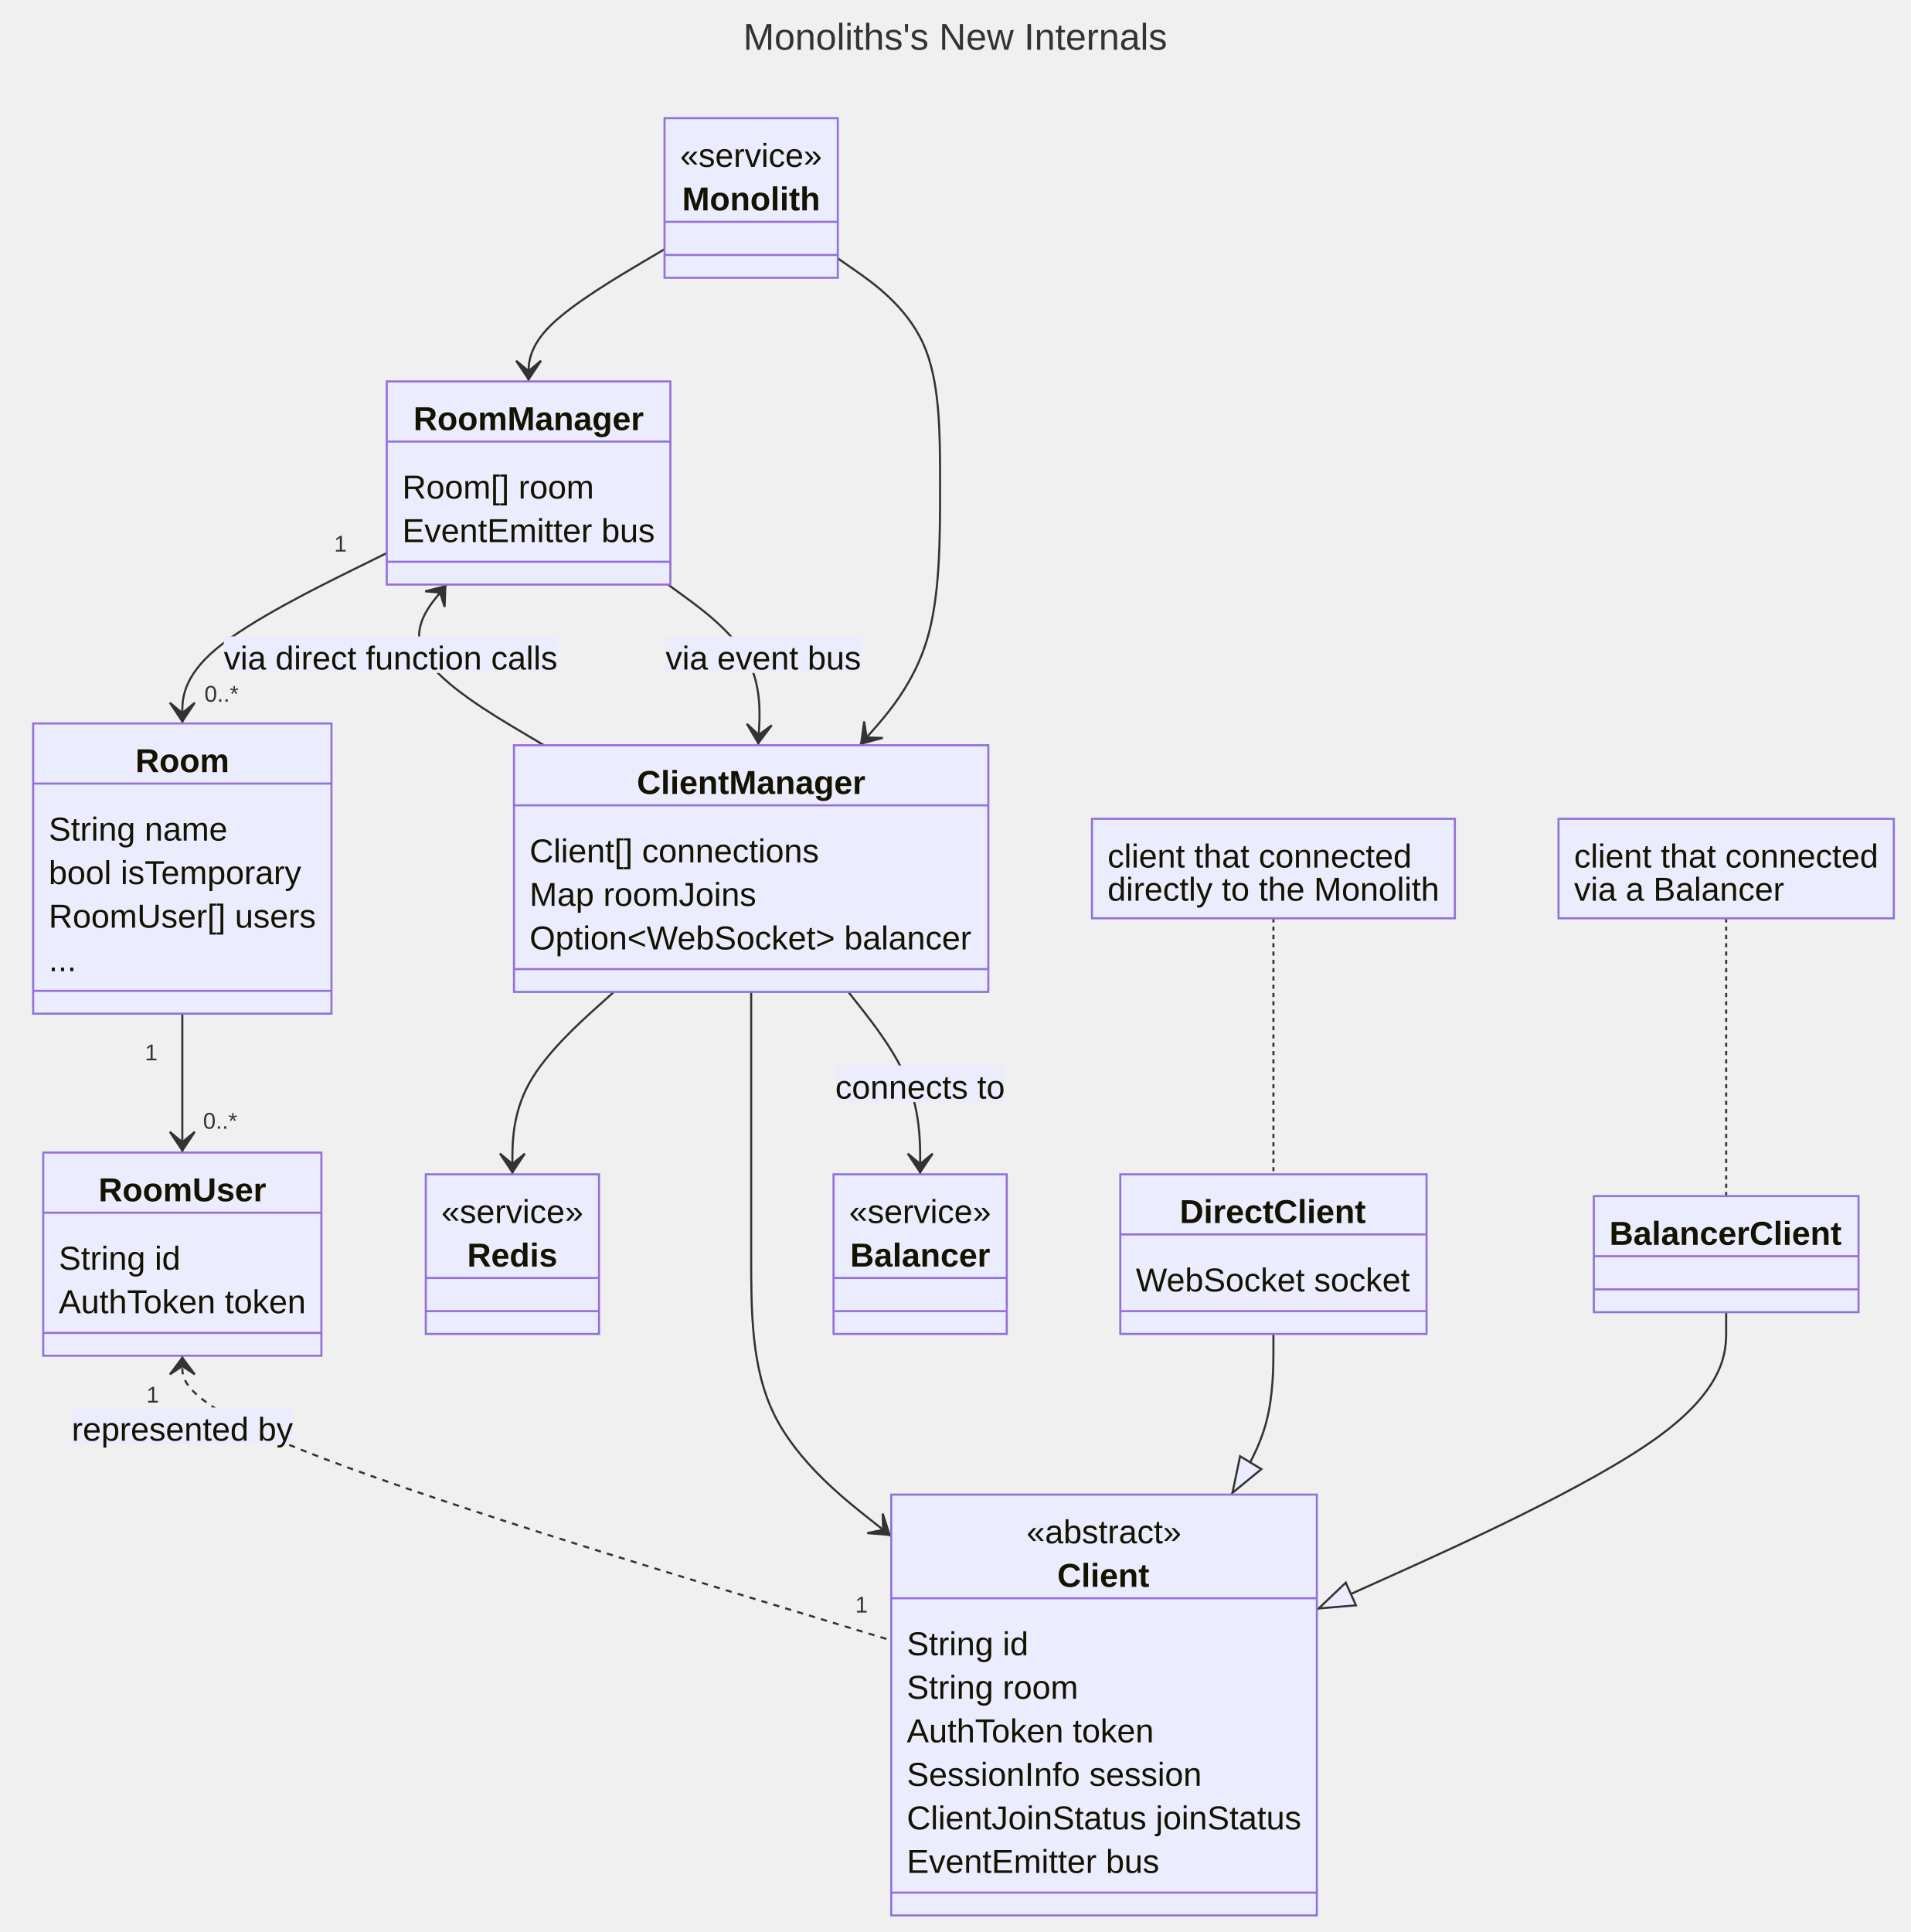
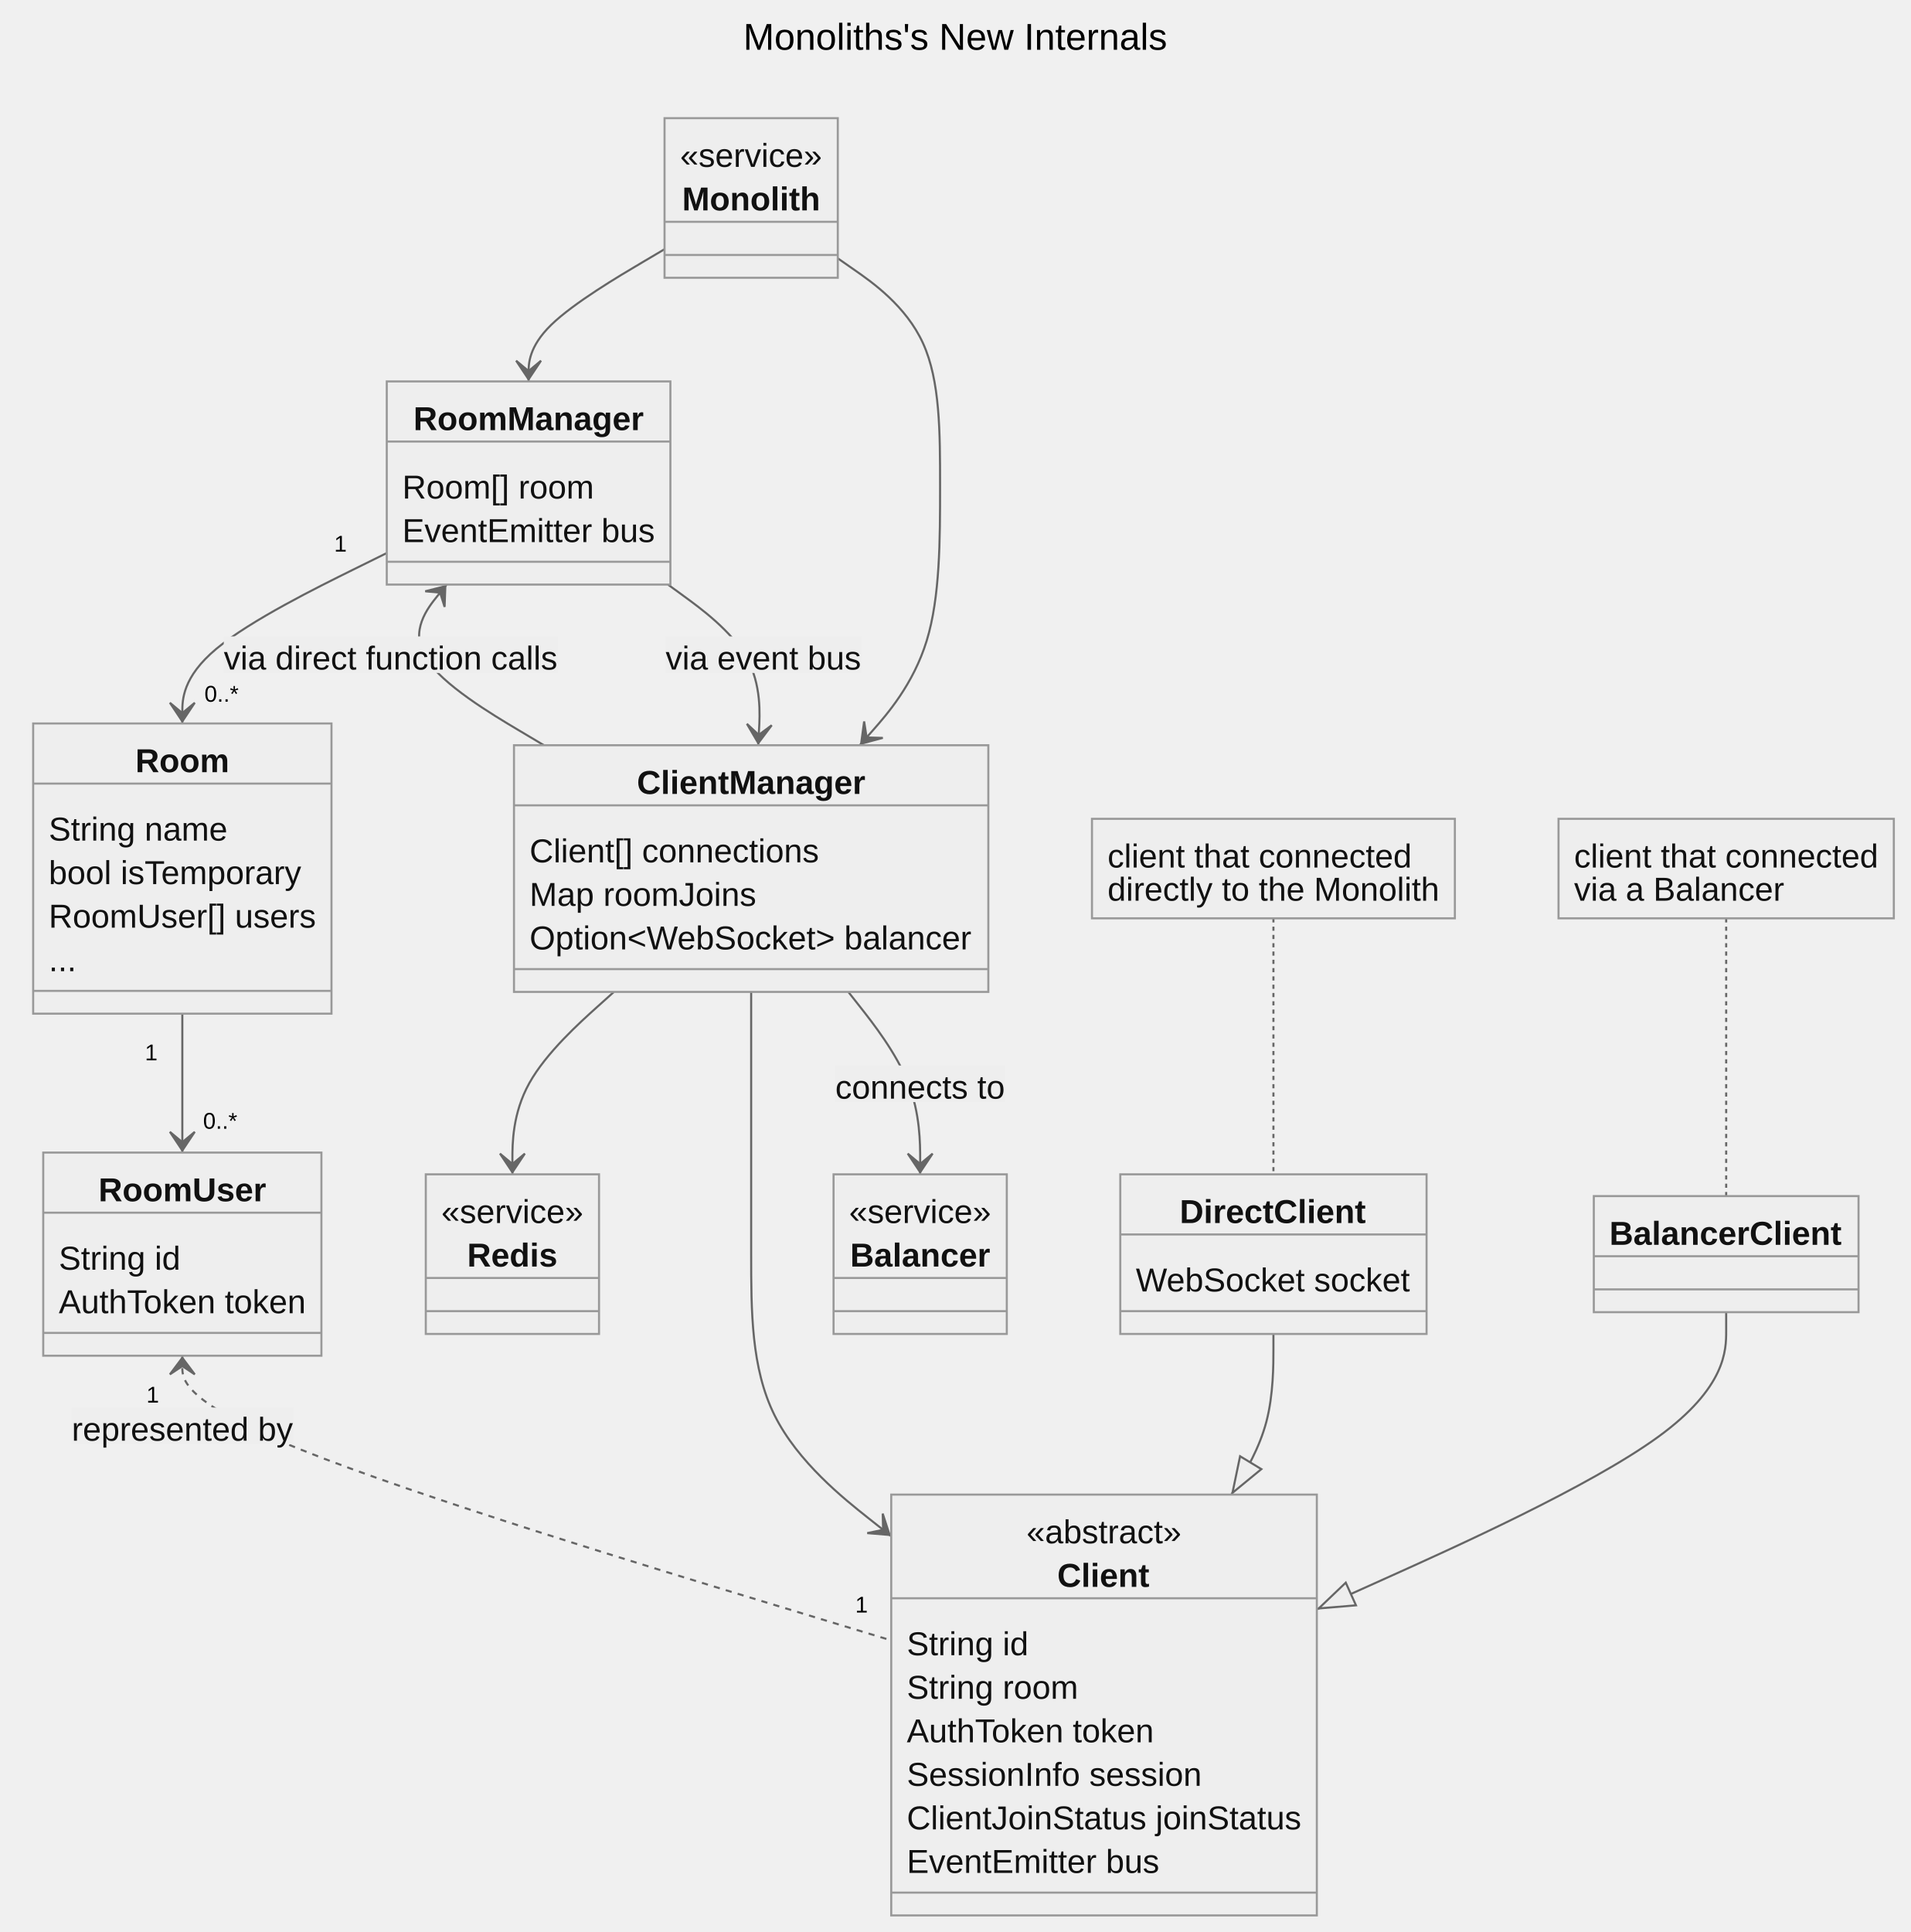
<svg xmlns="http://www.w3.org/2000/svg" aria-labelledby="chart-title-my-svg" aria-roledescription="classDiagram" role="graphics-document document" viewBox="-8 -49 921.652 932" style="max-width: 921.652px; background-color: white;" width="100%" id="my-svg">
-   <style>#my-svg{font-family:"trebuchet ms",verdana,arial,sans-serif;font-size:16px;fill:#333;}#my-svg .error-icon{fill:#552222;}#my-svg .error-text{fill:#552222;stroke:#552222;}#my-svg .edge-thickness-normal{stroke-width:2px;}#my-svg .edge-thickness-thick{stroke-width:3.5px;}#my-svg .edge-pattern-solid{stroke-dasharray:0;}#my-svg .edge-pattern-dashed{stroke-dasharray:3;}#my-svg .edge-pattern-dotted{stroke-dasharray:2;}#my-svg .marker{fill:#333333;stroke:#333333;}#my-svg .marker.cross{stroke:#333333;}#my-svg svg{font-family:"trebuchet ms",verdana,arial,sans-serif;font-size:16px;}#my-svg g.classGroup text{fill:#9370DB;fill:#131300;stroke:none;font-family:"trebuchet ms",verdana,arial,sans-serif;font-size:10px;}#my-svg g.classGroup text .title{font-weight:bolder;}#my-svg .nodeLabel,#my-svg .edgeLabel{color:#131300;}#my-svg .edgeLabel .label rect{fill:#ECECFF;}#my-svg .label text{fill:#131300;}#my-svg .edgeLabel .label span{background:#ECECFF;}#my-svg .classTitle{font-weight:bolder;}#my-svg .node rect,#my-svg .node circle,#my-svg .node ellipse,#my-svg .node polygon,#my-svg .node path{fill:#ECECFF;stroke:#9370DB;stroke-width:1px;}#my-svg .divider{stroke:#9370DB;stroke-width:1;}#my-svg g.clickable{cursor:pointer;}#my-svg g.classGroup rect{fill:#ECECFF;stroke:#9370DB;}#my-svg g.classGroup line{stroke:#9370DB;stroke-width:1;}#my-svg .classLabel .box{stroke:none;stroke-width:0;fill:#ECECFF;opacity:0.5;}#my-svg .classLabel .label{fill:#9370DB;font-size:10px;}#my-svg .relation{stroke:#333333;stroke-width:1;fill:none;}#my-svg .dashed-line{stroke-dasharray:3;}#my-svg .dotted-line{stroke-dasharray:1 2;}#my-svg #compositionStart,#my-svg .composition{fill:#333333!important;stroke:#333333!important;stroke-width:1;}#my-svg #compositionEnd,#my-svg .composition{fill:#333333!important;stroke:#333333!important;stroke-width:1;}#my-svg #dependencyStart,#my-svg .dependency{fill:#333333!important;stroke:#333333!important;stroke-width:1;}#my-svg #dependencyStart,#my-svg .dependency{fill:#333333!important;stroke:#333333!important;stroke-width:1;}#my-svg #extensionStart,#my-svg .extension{fill:#ECECFF!important;stroke:#333333!important;stroke-width:1;}#my-svg #extensionEnd,#my-svg .extension{fill:#ECECFF!important;stroke:#333333!important;stroke-width:1;}#my-svg #aggregationStart,#my-svg .aggregation{fill:#ECECFF!important;stroke:#333333!important;stroke-width:1;}#my-svg #aggregationEnd,#my-svg .aggregation{fill:#ECECFF!important;stroke:#333333!important;stroke-width:1;}#my-svg #lollipopStart,#my-svg .lollipop{fill:#ECECFF!important;stroke:#333333!important;stroke-width:1;}#my-svg #lollipopEnd,#my-svg .lollipop{fill:#ECECFF!important;stroke:#333333!important;stroke-width:1;}#my-svg .edgeTerminals{font-size:11px;}#my-svg .classTitleText{text-anchor:middle;font-size:18px;fill:#333;}#my-svg :root{--mermaid-font-family:"trebuchet ms",verdana,arial,sans-serif;}</style>
+   <style>#my-svg{font-family:"trebuchet ms",verdana,arial,sans-serif;font-size:16px;fill:#000000;}#my-svg .error-icon{fill:#552222;}#my-svg .error-text{fill:#552222;stroke:#552222;}#my-svg .edge-thickness-normal{stroke-width:2px;}#my-svg .edge-thickness-thick{stroke-width:3.5px;}#my-svg .edge-pattern-solid{stroke-dasharray:0;}#my-svg .edge-pattern-dashed{stroke-dasharray:3;}#my-svg .edge-pattern-dotted{stroke-dasharray:2;}#my-svg .marker{fill:#666;stroke:#666;}#my-svg .marker.cross{stroke:#666;}#my-svg svg{font-family:"trebuchet ms",verdana,arial,sans-serif;font-size:16px;}#my-svg g.classGroup text{fill:#999;fill:#111111;stroke:none;font-family:"trebuchet ms",verdana,arial,sans-serif;font-size:10px;}#my-svg g.classGroup text .title{font-weight:bolder;}#my-svg .nodeLabel,#my-svg .edgeLabel{color:#111111;}#my-svg .edgeLabel .label rect{fill:#eee;}#my-svg .label text{fill:#111111;}#my-svg .edgeLabel .label span{background:#eee;}#my-svg .classTitle{font-weight:bolder;}#my-svg .node rect,#my-svg .node circle,#my-svg .node ellipse,#my-svg .node polygon,#my-svg .node path{fill:#eee;stroke:#999;stroke-width:1px;}#my-svg .divider{stroke:#999;stroke-width:1;}#my-svg g.clickable{cursor:pointer;}#my-svg g.classGroup rect{fill:#eee;stroke:#999;}#my-svg g.classGroup line{stroke:#999;stroke-width:1;}#my-svg .classLabel .box{stroke:none;stroke-width:0;fill:#eee;opacity:0.5;}#my-svg .classLabel .label{fill:#999;font-size:10px;}#my-svg .relation{stroke:#666;stroke-width:1;fill:none;}#my-svg .dashed-line{stroke-dasharray:3;}#my-svg .dotted-line{stroke-dasharray:1 2;}#my-svg #compositionStart,#my-svg .composition{fill:#666!important;stroke:#666!important;stroke-width:1;}#my-svg #compositionEnd,#my-svg .composition{fill:#666!important;stroke:#666!important;stroke-width:1;}#my-svg #dependencyStart,#my-svg .dependency{fill:#666!important;stroke:#666!important;stroke-width:1;}#my-svg #dependencyStart,#my-svg .dependency{fill:#666!important;stroke:#666!important;stroke-width:1;}#my-svg #extensionStart,#my-svg .extension{fill:#eee!important;stroke:#666!important;stroke-width:1;}#my-svg #extensionEnd,#my-svg .extension{fill:#eee!important;stroke:#666!important;stroke-width:1;}#my-svg #aggregationStart,#my-svg .aggregation{fill:#eee!important;stroke:#666!important;stroke-width:1;}#my-svg #aggregationEnd,#my-svg .aggregation{fill:#eee!important;stroke:#666!important;stroke-width:1;}#my-svg #lollipopStart,#my-svg .lollipop{fill:#eee!important;stroke:#666!important;stroke-width:1;}#my-svg #lollipopEnd,#my-svg .lollipop{fill:#eee!important;stroke:#666!important;stroke-width:1;}#my-svg .edgeTerminals{font-size:11px;}#my-svg .classTitleText{text-anchor:middle;font-size:18px;fill:#000000;}#my-svg :root{--mermaid-font-family:"trebuchet ms",verdana,arial,sans-serif;}</style>
  <g>
    <defs>
      <marker orient="auto" markerHeight="240" markerWidth="190" refY="7" refX="0" class="marker aggregation classDiagram" id="classDiagram-aggregationStart">
        <path d="M 18,7 L9,13 L1,7 L9,1 Z" />
      </marker>
    </defs>
    <defs>
      <marker orient="auto" markerHeight="28" markerWidth="20" refY="7" refX="19" class="marker aggregation classDiagram" id="classDiagram-aggregationEnd">
        <path d="M 18,7 L9,13 L1,7 L9,1 Z" />
      </marker>
    </defs>
    <defs>
      <marker orient="auto" markerHeight="240" markerWidth="190" refY="7" refX="0" class="marker extension classDiagram" id="classDiagram-extensionStart">
        <path d="M 1,7 L18,13 V 1 Z" />
      </marker>
    </defs>
    <defs>
      <marker orient="auto" markerHeight="28" markerWidth="20" refY="7" refX="19" class="marker extension classDiagram" id="classDiagram-extensionEnd">
        <path d="M 1,1 V 13 L18,7 Z" />
      </marker>
    </defs>
    <defs>
      <marker orient="auto" markerHeight="240" markerWidth="190" refY="7" refX="0" class="marker composition classDiagram" id="classDiagram-compositionStart">
        <path d="M 18,7 L9,13 L1,7 L9,1 Z" />
      </marker>
    </defs>
    <defs>
      <marker orient="auto" markerHeight="28" markerWidth="20" refY="7" refX="19" class="marker composition classDiagram" id="classDiagram-compositionEnd">
        <path d="M 18,7 L9,13 L1,7 L9,1 Z" />
      </marker>
    </defs>
    <defs>
      <marker orient="auto" markerHeight="240" markerWidth="190" refY="7" refX="0" class="marker dependency classDiagram" id="classDiagram-dependencyStart">
        <path d="M 5,7 L9,13 L1,7 L9,1 Z" />
      </marker>
    </defs>
    <defs>
      <marker orient="auto" markerHeight="28" markerWidth="20" refY="7" refX="19" class="marker dependency classDiagram" id="classDiagram-dependencyEnd">
        <path d="M 18,7 L9,13 L14,7 L9,1 Z" />
      </marker>
    </defs>
    <defs>
      <marker orient="auto" markerHeight="240" markerWidth="190" refY="7" refX="0" class="marker lollipop classDiagram" id="classDiagram-lollipopStart">
        <circle r="6" cy="7" cx="6" fill="white" stroke="black" />
      </marker>
    </defs>
    <g class="root">
      <g class="clusters" />
      <g class="edgePaths">
        <path marker-end="url(#classDiagram-dependencyEnd)" style="fill:none" class="edge-pattern-solid relation" id="id1" d="M312.598,71.212L301.665,77.676C290.733,84.141,268.868,97.071,257.936,107.702C247.004,118.333,247.004,126.667,247.004,130.833L247.004,135" />
        <path marker-end="url(#classDiagram-dependencyEnd)" style="fill:none" class="edge-pattern-solid relation" id="id2" d="M396.176,75.616L404.401,81.346C412.626,87.077,429.077,98.539,437.302,116.603C445.527,134.667,445.527,159.333,445.527,185.417C445.527,211.5,445.527,239,439.07,260.083C432.612,281.167,419.697,295.833,413.239,303.167L406.782,310.5" />
        <path marker-end="url(#classDiagram-dependencyEnd)" style="fill:none" class="edge-pattern-solid relation" id="id3" d="M178.59,217.789L162.152,225.907C145.714,234.026,112.837,250.263,96.399,263.965C79.961,277.667,79.961,288.833,79.961,294.417L79.961,300" />
        <path marker-start="url(#classDiagram-dependencyStart)" style="fill:none" class="edge-pattern-solid relation" id="id4" d="M207.472,233L202.968,238.583C198.463,244.167,189.454,255.333,197.274,268.25C205.094,281.167,229.743,295.833,242.067,303.167L254.391,310.5" />
        <path marker-end="url(#classDiagram-dependencyEnd)" style="fill:none" class="edge-pattern-solid relation" id="id5" d="M314.265,233L321.929,238.583C329.593,244.167,344.922,255.333,352.17,268.25C359.419,281.167,358.588,295.833,358.173,303.167L357.757,310.5" />
        <path marker-end="url(#classDiagram-dependencyEnd)" style="fill:none" class="edge-pattern-solid relation" id="id6" d="M288.17,429.5L280.009,436.833C271.848,444.167,255.525,458.833,247.364,473.5C239.203,488.167,239.203,502.833,239.203,510.167L239.203,517.5" />
        <path marker-end="url(#classDiagram-dependencyEnd)" style="fill:none" class="edge-pattern-solid relation" id="id7" d="M354.387,429.5L354.387,436.833C354.387,444.167,354.387,458.833,354.387,479.917C354.387,501,354.387,528.5,354.387,556C354.387,583.5,354.387,611,365.649,633.681C376.911,656.362,399.436,674.225,410.699,683.156L421.961,692.087" />
        <path marker-end="url(#classDiagram-dependencyEnd)" style="fill:none" class="edge-pattern-solid relation" id="id8" d="M79.961,440L79.961,445.583C79.961,451.167,79.961,462.333,79.961,473.5C79.961,484.667,79.961,495.833,79.961,501.417L79.961,507" />
        <path marker-start="url(#classDiagram-dependencyStart)" style="fill:none" class="edge-pattern-dashed relation" id="id9" d="M79.961,605L79.961,610.583C79.961,616.167,79.961,627.333,136.961,650.222C193.961,673.11,307.961,707.721,364.961,725.026L421.961,742.331" />
        <path marker-end="url(#classDiagram-extensionEnd)" style="fill:none" class="edge-pattern-solid relation" id="id10" d="M606.348,594.5L606.348,601.833C606.348,609.167,606.348,623.833,602.968,636.75C599.588,649.667,592.828,660.833,589.448,666.417L586.068,672" />
        <path marker-end="url(#classDiagram-extensionEnd)" style="fill:none" class="edge-pattern-solid relation" id="id11" d="M824.77,584L824.77,593.083C824.77,602.167,824.77,620.333,791.856,644.221C758.943,668.108,693.116,697.716,660.202,712.52L627.289,727.323" />
        <path marker-end="url(#classDiagram-dependencyEnd)" style="fill:none" class="edge-pattern-solid relation" id="id12" d="M401.262,429.5L407.039,436.833C412.816,444.167,424.371,458.833,430.148,473.5C435.926,488.167,435.926,502.833,435.926,510.167L435.926,517.5" />
        <path style="fill:none" class="edge-pattern-dotted relation" id="edgeNote13" d="M606.348,394L606.348,407.25C606.348,420.5,606.348,447,606.348,467.583C606.348,488.167,606.348,502.833,606.348,510.167L606.348,517.5" />
        <path style="fill:none" class="edge-pattern-dotted relation" id="edgeNote14" d="M824.77,394L824.77,407.25C824.77,420.5,824.77,447,824.77,469.333C824.77,491.667,824.77,509.833,824.77,518.917L824.77,528" />
      </g>
      <g class="edgeLabels">
        <g class="edgeLabel">
          <g transform="translate(0, 0)" class="label">
            <rect height="0" width="0" ry="0" rx="0" />
            <text style="">
              <tspan class="row" x="0" dy="1em" xml:space="preserve" />
            </text>
          </g>
        </g>
        <g class="edgeLabel">
          <g transform="translate(0, 0)" class="label">
            <rect height="0" width="0" ry="0" rx="0" />
            <text style="">
              <tspan class="row" x="0" dy="1em" xml:space="preserve" />
            </text>
          </g>
        </g>
        <g class="edgeLabel">
          <g transform="translate(0, 0)" class="label">
            <rect height="0" width="0" ry="0" rx="0" />
            <text style="">
              <tspan class="row" x="0" dy="1em" xml:space="preserve" />
            </text>
          </g>
        </g>
        <g transform="translate(156.2568, 212.0889)" class="edgeTerminals">
          <g transform="translate(-3.0625, -6)" class="inner">
            <text style="">
              <tspan class="row" x="0" dy="1em" xml:space="preserve">1</tspan>
            </text>
          </g>
        </g>
        <g transform="translate(90.62179, 278.5079)" class="edgeTerminals">
          <g transform="translate(-8.61499, -6)" class="inner" />
          <text style="">
            <tspan class="row" x="0" dy="1em" xml:space="preserve">0..*</tspan>
          </text>
        </g>
        <g transform="translate(180.4453, 266.5)" class="edgeLabel">
          <g transform="translate(-80.48438, -8.5)" class="label">
            <rect height="17.634" width="161.18" ry="0" rx="0" />
            <text style="">
              <tspan class="row" x="0" dy="1em" xml:space="preserve">via direct function calls</tspan>
            </text>
          </g>
        </g>
        <g transform="translate(360.25, 266.5)" class="edgeLabel">
          <g transform="translate(-47.14062, -8.5)" class="label">
            <rect height="17.634" width="94.505" ry="0" rx="0" />
            <text style="">
              <tspan class="row" x="0" dy="1em" xml:space="preserve">via event bus</tspan>
            </text>
          </g>
        </g>
        <g class="edgeLabel">
          <g transform="translate(0, 0)" class="label">
            <rect height="0" width="0" ry="0" rx="0" />
            <text style="">
              <tspan class="row" x="0" dy="1em" xml:space="preserve" />
            </text>
          </g>
        </g>
        <g class="edgeLabel">
          <g transform="translate(0, 0)" class="label">
            <rect height="0" width="0" ry="0" rx="0" />
            <text style="">
              <tspan class="row" x="0" dy="1em" xml:space="preserve" />
            </text>
          </g>
        </g>
        <g class="edgeLabel">
          <g transform="translate(0, 0)" class="label">
            <rect height="0" width="0" ry="0" rx="0" />
            <text style="">
              <tspan class="row" x="0" dy="1em" xml:space="preserve" />
            </text>
          </g>
        </g>
        <g transform="translate(64.96094, 457.5)" class="edgeTerminals">
          <g transform="translate(-3.0625, -6)" class="inner">
            <text style="">
              <tspan class="row" x="0" dy="1em" xml:space="preserve">1</tspan>
            </text>
          </g>
        </g>
        <g transform="translate(89.96094, 484.5)" class="edgeTerminals">
          <g transform="translate(-8.61499, -6)" class="inner" />
          <text style="">
            <tspan class="row" x="0" dy="1em" xml:space="preserve">0..*</tspan>
          </text>
        </g>
        <g transform="translate(79.96094, 638.5)" class="edgeLabel">
          <g transform="translate(-53.36719, -8.5)" class="label">
            <rect height="17.634" width="106.957" ry="0" rx="0" />
            <text style="">
              <tspan class="row" x="0" dy="1em" xml:space="preserve">represented by</tspan>
            </text>
          </g>
        </g>
        <g transform="translate(65.69199, 622.6017)" class="edgeTerminals">
          <g transform="translate(-3.0625, -6)" class="inner">
            <text style="">
              <tspan class="row" x="0" dy="1em" xml:space="preserve">1</tspan>
            </text>
          </g>
        </g>
        <g transform="translate(404.5733, 717.8942)" class="edgeTerminals">
          <g transform="translate(-3.0625, -6)" class="inner" />
          <text style="">
            <tspan class="row" x="0" dy="1em" xml:space="preserve">1</tspan>
          </text>
        </g>
        <g class="edgeLabel">
          <g transform="translate(0, 0)" class="label">
            <rect height="0" width="0" ry="0" rx="0" />
            <text style="">
              <tspan class="row" x="0" dy="1em" xml:space="preserve" />
            </text>
          </g>
        </g>
        <g class="edgeLabel">
          <g transform="translate(0, 0)" class="label">
            <rect height="0" width="0" ry="0" rx="0" />
            <text style="">
              <tspan class="row" x="0" dy="1em" xml:space="preserve" />
            </text>
          </g>
        </g>
        <g transform="translate(435.9258, 473.5)" class="edgeLabel">
          <g transform="translate(-40.96484, -8.5)" class="label">
            <rect height="17.634" width="81.832" ry="0" rx="0" />
            <text style="">
              <tspan class="row" x="0" dy="1em" xml:space="preserve">connects to</tspan>
            </text>
          </g>
        </g>
        <g class="edgeLabel">
          <g transform="translate(0, 0)" class="label">
            <rect height="0" width="0" ry="0" rx="0" />
            <text style="">
              <tspan class="row" x="0" dy="1em" xml:space="preserve" />
            </text>
          </g>
        </g>
        <g class="edgeLabel">
          <g transform="translate(0, 0)" class="label">
            <rect height="0" width="0" ry="0" rx="0" />
            <text style="">
              <tspan class="row" x="0" dy="1em" xml:space="preserve" />
            </text>
          </g>
        </g>
      </g>
      <g class="nodes">
        <g transform="translate(354.3867, 46.5)" id="classId-Monolith-0" class="node default">
          <rect height="77" width="83.578" y="-38.5" x="-41.789" class="outer title-state" />
          <line y2="11.5" y1="11.5" x2="41.789" x1="-41.789" class="divider" />
          <line y2="27.5" y1="27.5" x2="41.789" x1="-41.789" class="divider" />
          <g class="label">
            <text transform="translate( -34.28906, -31)" style="">
              <tspan class="title-row" x="0" dy="1em" xml:space="preserve">«service»</tspan>
            </text>
            <text transform="translate( -33.32031, -10)" class="classTitle" style="">
              <tspan class="title-row" x="0" dy="1em" xml:space="preserve">Monolith</tspan>
            </text>
          </g>
        </g>
        <g transform="translate(247.0039, 184)" id="classId-RoomManager-1" class="node default">
          <rect height="98" width="136.828" y="-49" x="-68.414" class="outer title-state" />
          <line y2="-20" y1="-20" x2="68.414" x1="-68.414" class="divider" />
          <line y2="38" y1="38" x2="68.414" x1="-68.414" class="divider" />
          <g class="label">
            <text style="">
              <tspan class="title-row" x="0" dy="1em" xml:space="preserve" />
            </text>
            <text transform="translate( -55.5625, -41.5)" class="classTitle" style="">
              <tspan class="title-row" x="0" dy="1em" xml:space="preserve">RoomManager</tspan>
            </text>
            <text transform="translate( -60.91406, -8.5)" style="">
              <tspan class="title-row" x="0" dy="1em" xml:space="preserve">Room[] room</tspan>
            </text>
            <text transform="translate( -60.91406, 12.5)" style="">
              <tspan class="title-row" x="0" dy="1em" xml:space="preserve">EventEmitter bus</tspan>
            </text>
          </g>
        </g>
        <g transform="translate(354.3867, 370)" id="classId-ClientManager-2" class="node default">
          <rect height="119" width="228.844" y="-59.5" x="-114.422" class="outer title-state" />
          <line y2="-30.5" y1="-30.5" x2="114.422" x1="-114.422" class="divider" />
          <line y2="48.5" y1="48.5" x2="114.422" x1="-114.422" class="divider" />
          <g class="label">
            <text style="">
              <tspan class="title-row" x="0" dy="1em" xml:space="preserve" />
            </text>
            <text transform="translate( -55.125, -52)" class="classTitle" style="">
              <tspan class="title-row" x="0" dy="1em" xml:space="preserve">ClientManager</tspan>
            </text>
            <text transform="translate( -106.9219, -19)" style="">
              <tspan class="title-row" x="0" dy="1em" xml:space="preserve">Client[] connections</tspan>
            </text>
            <text transform="translate( -106.9219, 2)" style="">
              <tspan class="title-row" x="0" dy="1em" xml:space="preserve">Map roomJoins</tspan>
            </text>
            <text transform="translate( -106.9219, 23)" style="">
              <tspan class="title-row" x="0" dy="1em" xml:space="preserve">Option&lt;WebSocket&gt; balancer</tspan>
            </text>
          </g>
        </g>
        <g transform="translate(239.2031, 556)" id="classId-Redis-3" class="node default">
          <rect height="77" width="83.578" y="-38.5" x="-41.789" class="outer title-state" />
          <line y2="11.5" y1="11.5" x2="41.789" x1="-41.789" class="divider" />
          <line y2="27.5" y1="27.5" x2="41.789" x1="-41.789" class="divider" />
          <g class="label">
            <text transform="translate( -34.28906, -31)" style="">
              <tspan class="title-row" x="0" dy="1em" xml:space="preserve">«service»</tspan>
            </text>
            <text transform="translate( -21.83594, -10)" class="classTitle" style="">
              <tspan class="title-row" x="0" dy="1em" xml:space="preserve">Redis</tspan>
            </text>
          </g>
        </g>
        <g transform="translate(79.96094, 370)" id="classId-Room-4" class="node default">
          <rect height="140" width="143.922" y="-70" x="-71.961" class="outer title-state" />
          <line y2="-41" y1="-41" x2="71.961" x1="-71.961" class="divider" />
          <line y2="59" y1="59" x2="71.961" x1="-71.961" class="divider" />
          <g class="label">
            <text style="">
              <tspan class="title-row" x="0" dy="1em" xml:space="preserve" />
            </text>
            <text transform="translate( -22.66406, -62.5)" class="classTitle" style="">
              <tspan class="title-row" x="0" dy="1em" xml:space="preserve">Room</tspan>
            </text>
            <text transform="translate( -64.46094, -29.5)" style="">
              <tspan class="title-row" x="0" dy="1em" xml:space="preserve">String name</tspan>
            </text>
            <text transform="translate( -64.46094, -8.5)" style="">
              <tspan class="title-row" x="0" dy="1em" xml:space="preserve">bool isTemporary</tspan>
            </text>
            <text transform="translate( -64.46094, 12.5)" style="">
              <tspan class="title-row" x="0" dy="1em" xml:space="preserve">RoomUser[] users</tspan>
            </text>
            <text transform="translate( -64.46094, 33.5)" style="">
              <tspan class="title-row" x="0" dy="1em" xml:space="preserve">...</tspan>
            </text>
          </g>
        </g>
        <g transform="translate(524.625, 773.5)" id="classId-Client-5" class="node default">
          <rect height="203" width="205.328" y="-101.5" x="-102.664" class="outer title-state" />
          <line y2="-51.5" y1="-51.5" x2="102.664" x1="-102.664" class="divider" />
          <line y2="90.5" y1="90.5" x2="102.664" x1="-102.664" class="divider" />
          <g class="label">
            <text transform="translate( -37.40625, -94)" style="">
              <tspan class="title-row" x="0" dy="1em" xml:space="preserve">«abstract»</tspan>
            </text>
            <text transform="translate( -22.55859, -73)" class="classTitle" style="">
              <tspan class="title-row" x="0" dy="1em" xml:space="preserve">Client</tspan>
            </text>
            <text transform="translate( -95.16406, -40)" style="">
              <tspan class="title-row" x="0" dy="1em" xml:space="preserve">String id</tspan>
            </text>
            <text transform="translate( -95.16406, -19)" style="">
              <tspan class="title-row" x="0" dy="1em" xml:space="preserve">String room</tspan>
            </text>
            <text transform="translate( -95.16406, 2)" style="">
              <tspan class="title-row" x="0" dy="1em" xml:space="preserve">AuthToken token</tspan>
            </text>
            <text transform="translate( -95.16406, 23)" style="">
              <tspan class="title-row" x="0" dy="1em" xml:space="preserve">SessionInfo session</tspan>
            </text>
            <text transform="translate( -95.16406, 44)" style="">
              <tspan class="title-row" x="0" dy="1em" xml:space="preserve">ClientJoinStatus joinStatus</tspan>
            </text>
            <text transform="translate( -95.16406, 65)" style="">
              <tspan class="title-row" x="0" dy="1em" xml:space="preserve">EventEmitter bus</tspan>
            </text>
          </g>
        </g>
        <g transform="translate(79.96094, 556)" id="classId-RoomUser-6" class="node default">
          <rect height="98" width="134.203" y="-49" x="-67.102" class="outer title-state" />
          <line y2="-20" y1="-20" x2="67.102" x1="-67.102" class="divider" />
          <line y2="38" y1="38" x2="67.102" x1="-67.102" class="divider" />
          <g class="label">
            <text style="">
              <tspan class="title-row" x="0" dy="1em" xml:space="preserve" />
            </text>
            <text transform="translate( -40.45312, -41.5)" class="classTitle" style="">
              <tspan class="title-row" x="0" dy="1em" xml:space="preserve">RoomUser</tspan>
            </text>
            <text transform="translate( -59.60156, -8.5)" style="">
              <tspan class="title-row" x="0" dy="1em" xml:space="preserve">String id</tspan>
            </text>
            <text transform="translate( -59.60156, 12.5)" style="">
              <tspan class="title-row" x="0" dy="1em" xml:space="preserve">AuthToken token</tspan>
            </text>
          </g>
        </g>
        <g transform="translate(606.3477, 556)" id="classId-DirectClient-7" class="node default">
          <rect height="77" width="147.766" y="-38.5" x="-73.883" class="outer title-state" />
          <line y2="-9.5" y1="-9.5" x2="73.883" x1="-73.883" class="divider" />
          <line y2="27.5" y1="27.5" x2="73.883" x1="-73.883" class="divider" />
          <g class="label">
            <text style="">
              <tspan class="title-row" x="0" dy="1em" xml:space="preserve" />
            </text>
            <text transform="translate( -45.23438, -31)" class="classTitle" style="">
              <tspan class="title-row" x="0" dy="1em" xml:space="preserve">DirectClient</tspan>
            </text>
            <text transform="translate( -66.38281, 2)" style="">
              <tspan class="title-row" x="0" dy="1em" xml:space="preserve">WebSocket socket</tspan>
            </text>
          </g>
        </g>
        <g transform="translate(824.7695, 556)" id="classId-BalancerClient-8" class="node default">
          <rect height="56" width="127.711" y="-28" x="-63.855" class="outer title-state" />
          <line y2="1" y1="1" x2="63.855" x1="-63.855" class="divider" />
          <line y2="17" y1="17" x2="63.855" x1="-63.855" class="divider" />
          <g class="label">
            <text style="">
              <tspan class="title-row" x="0" dy="1em" xml:space="preserve" />
            </text>
            <text transform="translate( -56.35547, -20.5)" class="classTitle" style="">
              <tspan class="title-row" x="0" dy="1em" xml:space="preserve">BalancerClient</tspan>
            </text>
          </g>
        </g>
        <g transform="translate(435.9258, 556)" id="classId-Balancer-9" class="node default">
          <rect height="77" width="83.578" y="-38.5" x="-41.789" class="outer title-state" />
          <line y2="11.5" y1="11.5" x2="41.789" x1="-41.789" class="divider" />
          <line y2="27.5" y1="27.5" x2="41.789" x1="-41.789" class="divider" />
          <g class="label">
            <text transform="translate( -34.28906, -31)" style="">
              <tspan class="title-row" x="0" dy="1em" xml:space="preserve">«service»</tspan>
            </text>
            <text transform="translate( -33.79688, -10)" class="classTitle" style="">
              <tspan class="title-row" x="0" dy="1em" xml:space="preserve">Balancer</tspan>
            </text>
          </g>
        </g>
        <g transform="translate(606.3477, 370)" id="note0" class="node undefined">
          <rect height="48" width="175.078" y="-24" x="-87.539" ry="0" rx="0" />
          <g transform="translate(-80.03906, -16.5)" style="" class="label">
            <rect />
            <text style="">
              <tspan class="row" x="0" dy="1em" xml:space="preserve">client that connected</tspan>
              <tspan class="row" x="0" dy="1em" xml:space="preserve">directly to the Monolith</tspan>
            </text>
          </g>
        </g>
        <g transform="translate(824.7695, 370)" id="note1" class="node undefined">
          <rect height="48" width="161.766" y="-24" x="-80.883" ry="0" rx="0" />
          <g transform="translate(-73.38281, -16.5)" style="" class="label">
            <rect />
            <text style="">
              <tspan class="row" x="0" dy="1em" xml:space="preserve">client that connected</tspan>
              <tspan class="row" x="0" dy="1em" xml:space="preserve">via a Balancer</tspan>
            </text>
          </g>
        </g>
      </g>
    </g>
  </g>
  <text class="classTitleText" y="-25" x="452.826">Monoliths's New Internals</text>
</svg>
